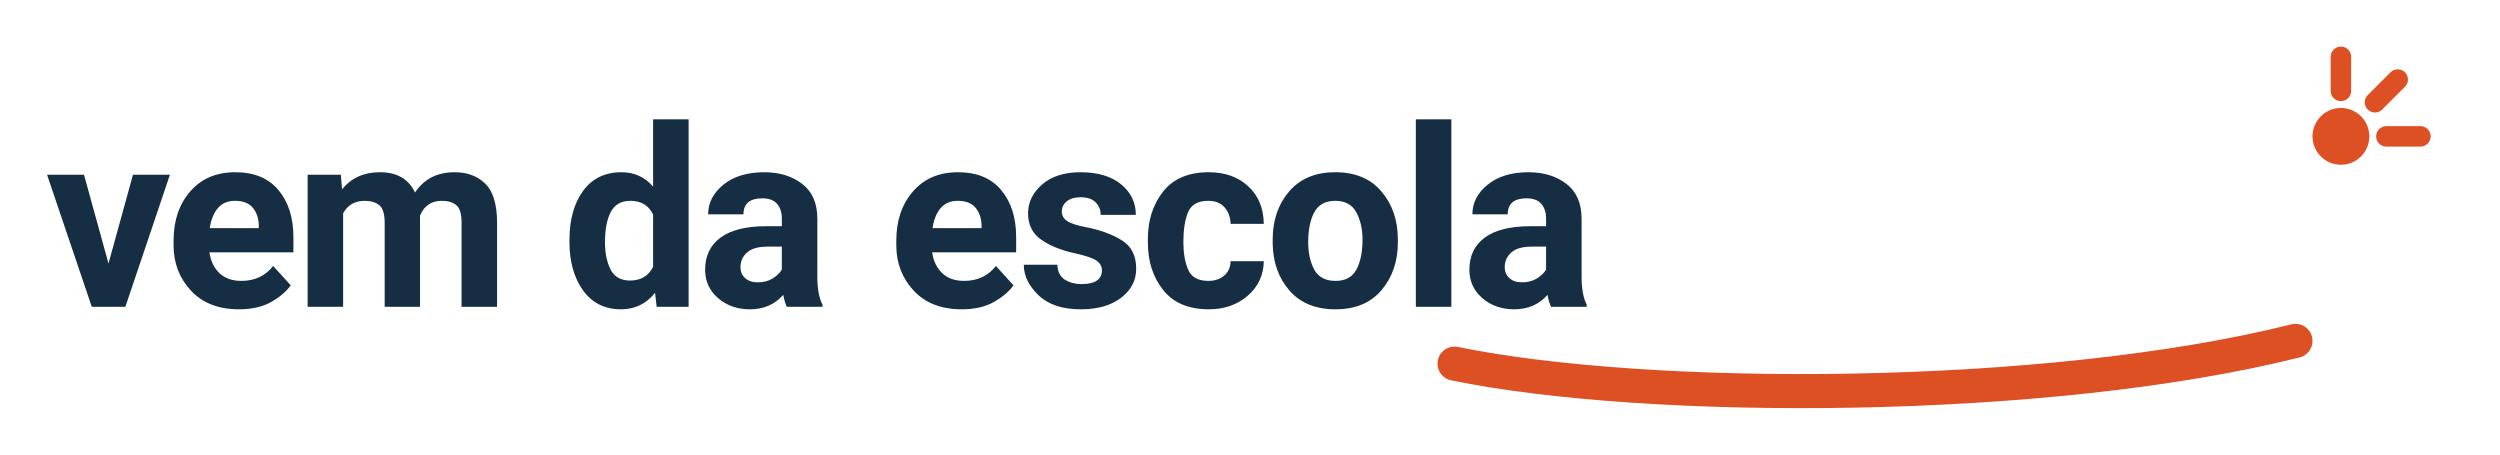
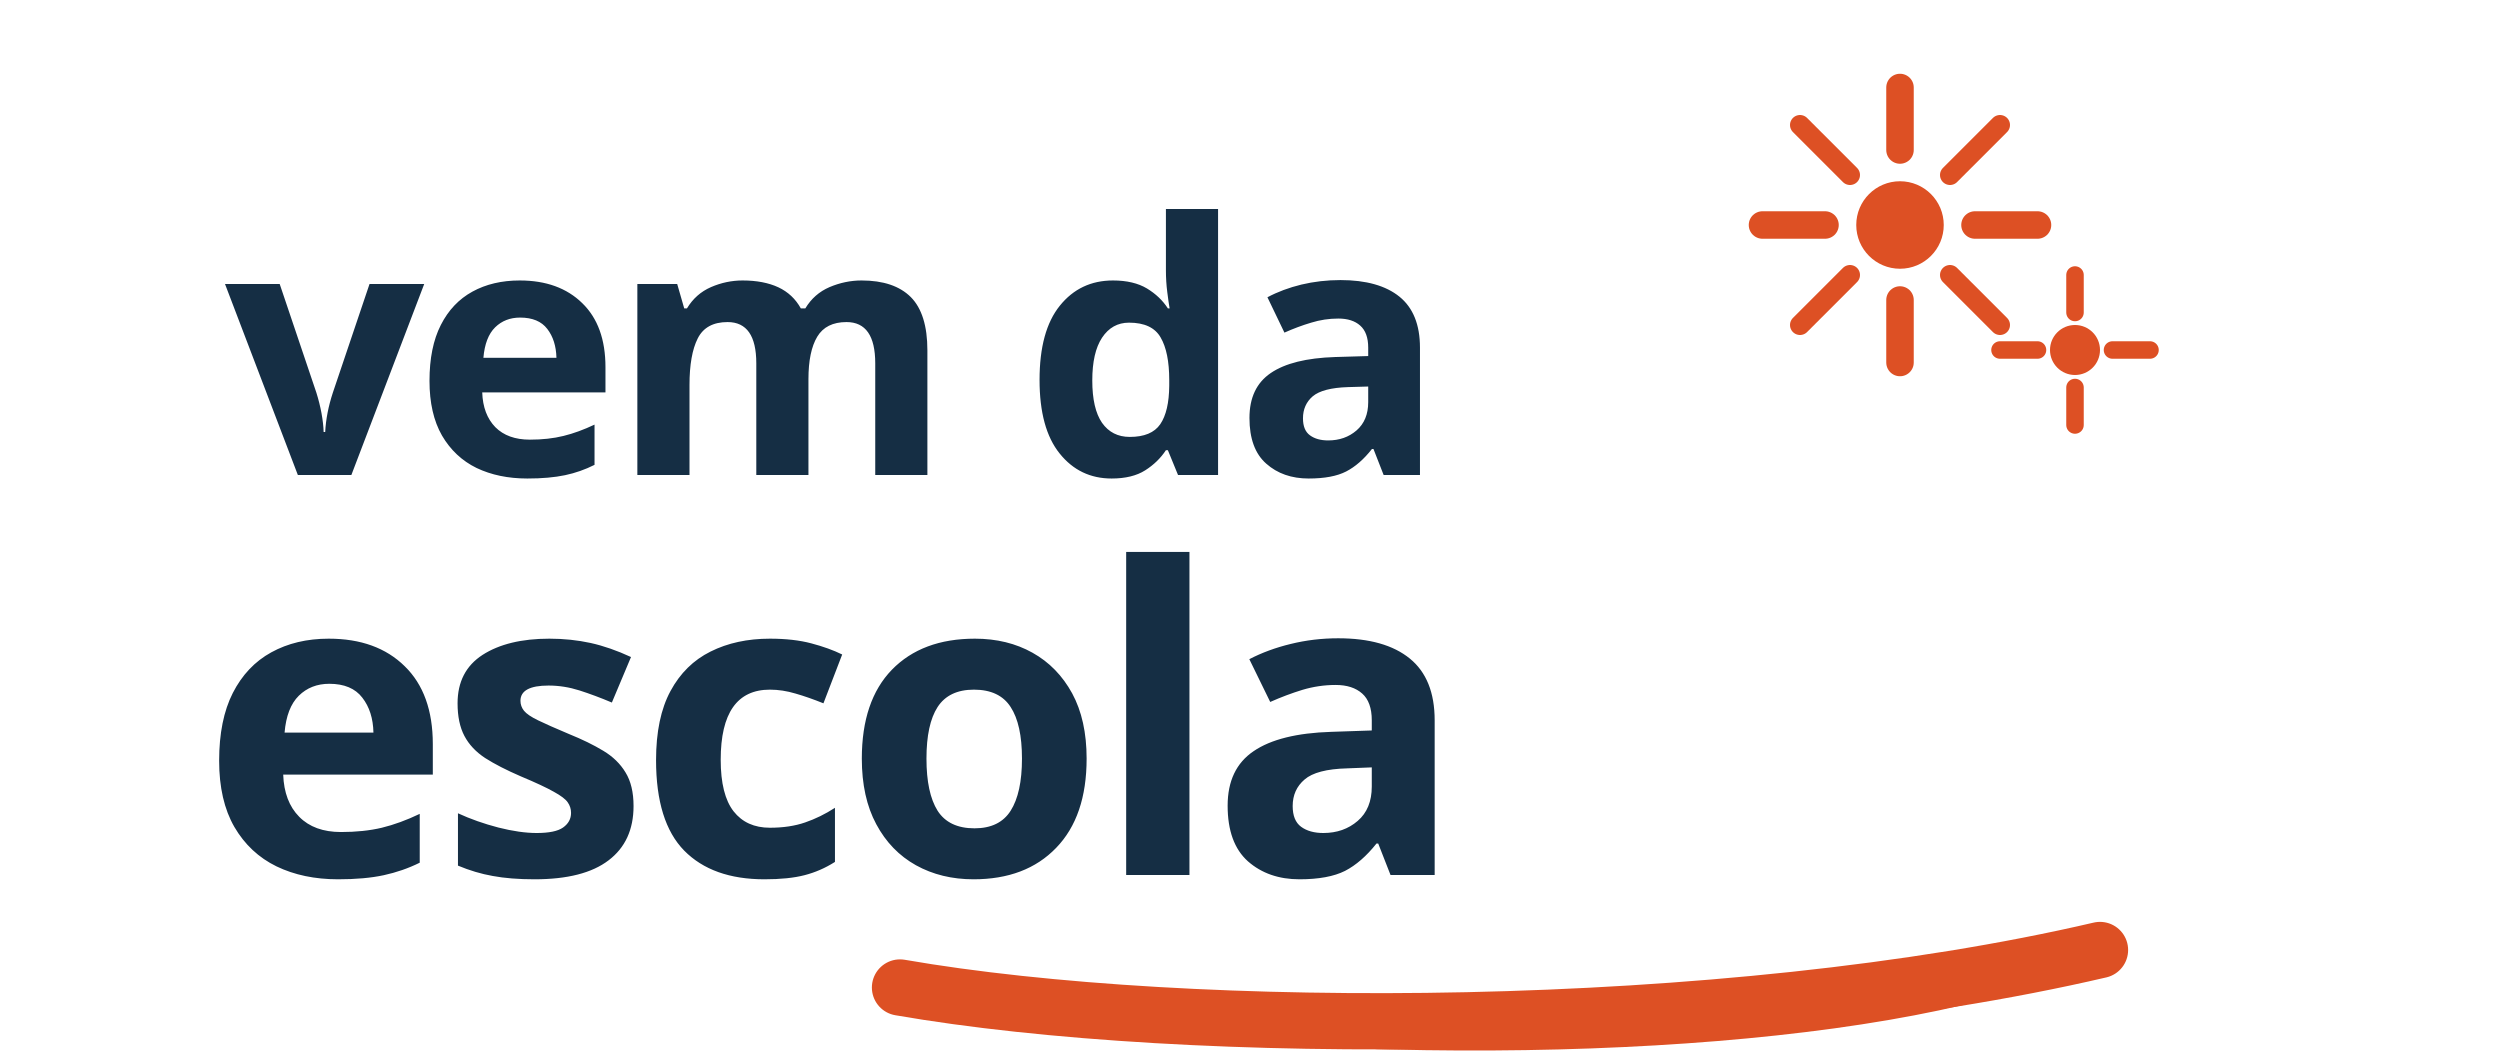
- <svg xmlns="http://www.w3.org/2000/svg" viewBox="0 0 220 40" width="220" height="40" fill="none">
-   <text x="4" y="27" font-family="'Plus Jakarta Sans', 'Outfit', -apple-system, BlinkMacSystemFont, 'Segoe UI', Roboto, sans-serif" font-size="22" font-weight="700" fill="#152e44" letter-spacing="-0.5">
-     vem da <tspan fill="#152e44">escola</tspan>
-   </text>
-   <path d="M128 32 C 145 35.5, 180 35.5, 202 30" stroke="#dd5024" stroke-width="3" stroke-linecap="round" fill="none" />
-   <circle cx="206" cy="12" r="2.5" fill="#dd5024" />
-   <path d="M206 5 L206 8 M213 12 L210 12 M211 7 L209 9" stroke="#dd5024" stroke-width="1.8" stroke-linecap="round" />
+ <svg xmlns="http://www.w3.org/2000/svg" viewBox="0 0 200 85" width="200" height="85" fill="none">
+   <g id="logo-vem-da-escola">
+     <text x="18" y="38" font-family="'Plus Jakarta Sans', 'Outfit', sans-serif" font-size="28" font-weight="800" fill="#152e44" letter-spacing="-0.03em">
+       vem da
+     </text>
+     <text x="16" y="70" font-family="'Plus Jakarta Sans', 'Outfit', sans-serif" font-size="34" font-weight="800" fill="#152e44" letter-spacing="-0.03em">
+       escola
+     </text>
+     <path d="M72 79 C 95 83, 138 83, 168 76" stroke="#dd5024" stroke-width="4.5" stroke-linecap="round" fill="none" />
+     <path d="M85 81 C 112 84.5, 145 83.5, 162 78" stroke="#dd5024" stroke-width="2" stroke-linecap="round" fill="none" />
+     <circle cx="152" cy="18" r="3.5" fill="#dd5024" />
+     <path d="M152 7 L152 12 M152 24 L152 29 M141 18 L146 18 M158 18 L163 18" stroke="#dd5024" stroke-width="2.2" stroke-linecap="round" />
+     <path d="M144 10 L148 14 M156 22 L160 26 M144 26 L148 22 M156 14 L160 10" stroke="#dd5024" stroke-width="1.6" stroke-linecap="round" />
+     <circle cx="166" cy="28" r="2" fill="#dd5024" />
+     <path d="M166 22 L166 25 M166 31 L166 34 M160 28 L163 28 M169 28 L172 28" stroke="#dd5024" stroke-width="1.4" stroke-linecap="round" />
+   </g>
</svg>
